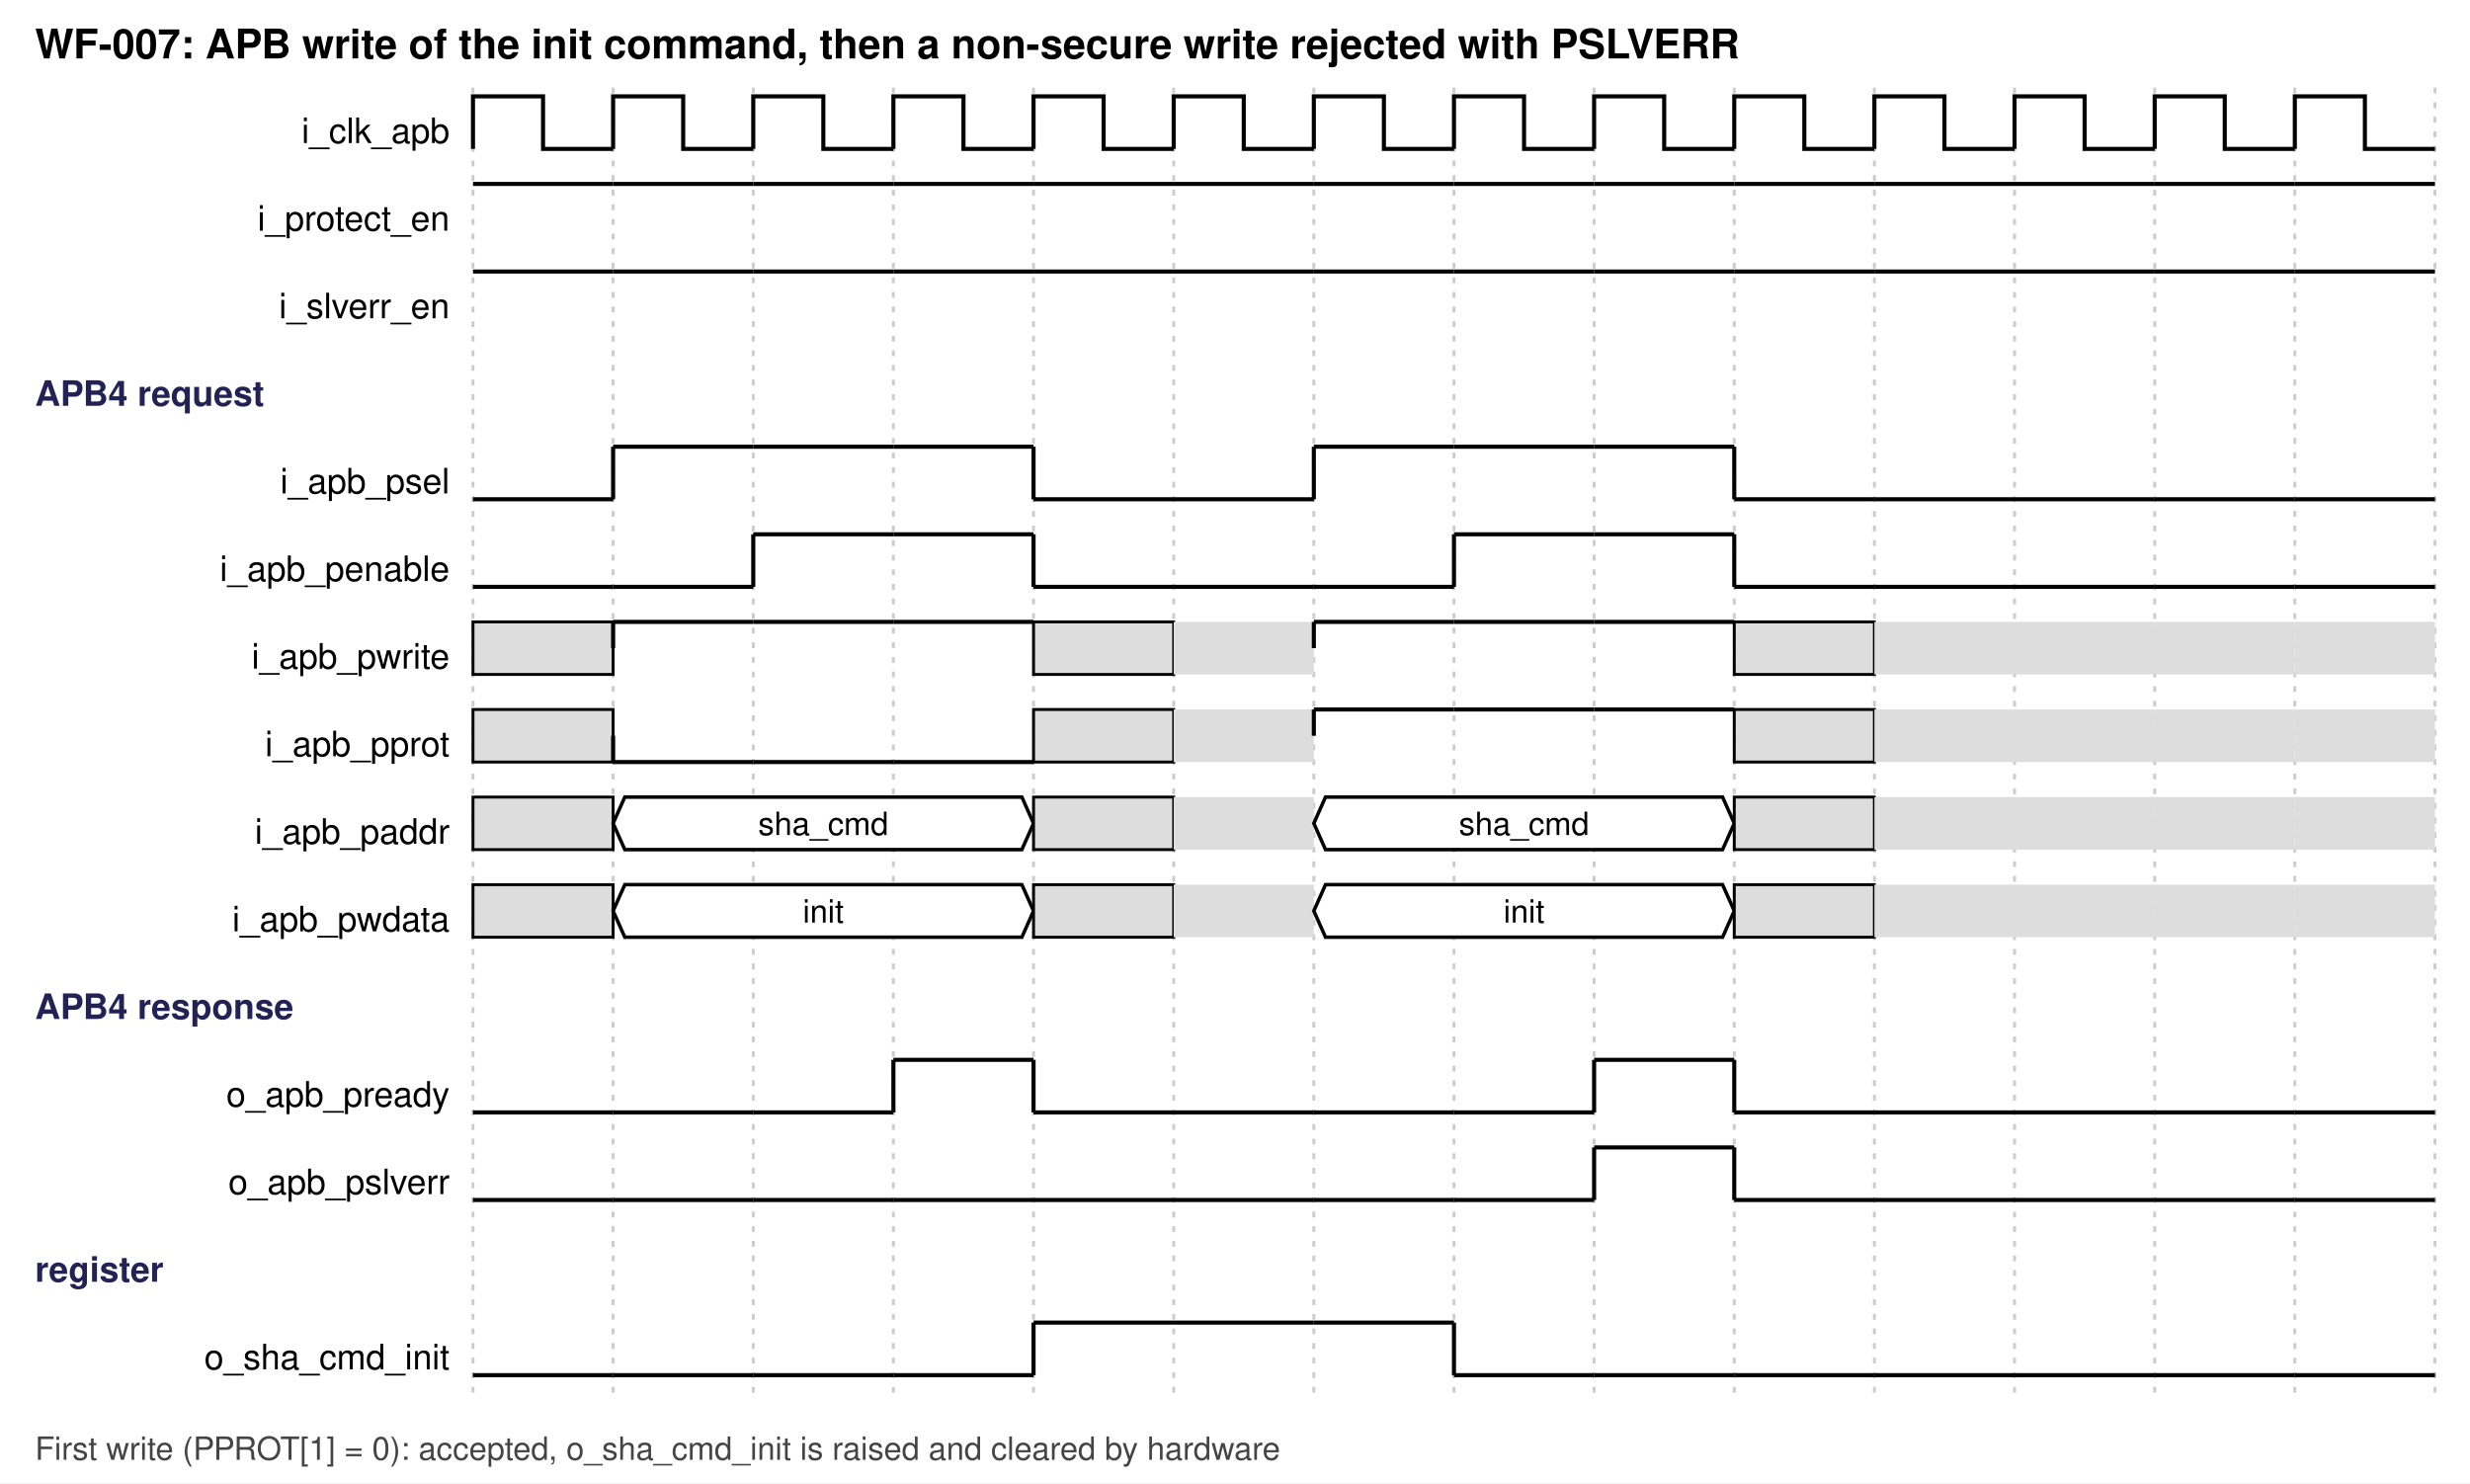
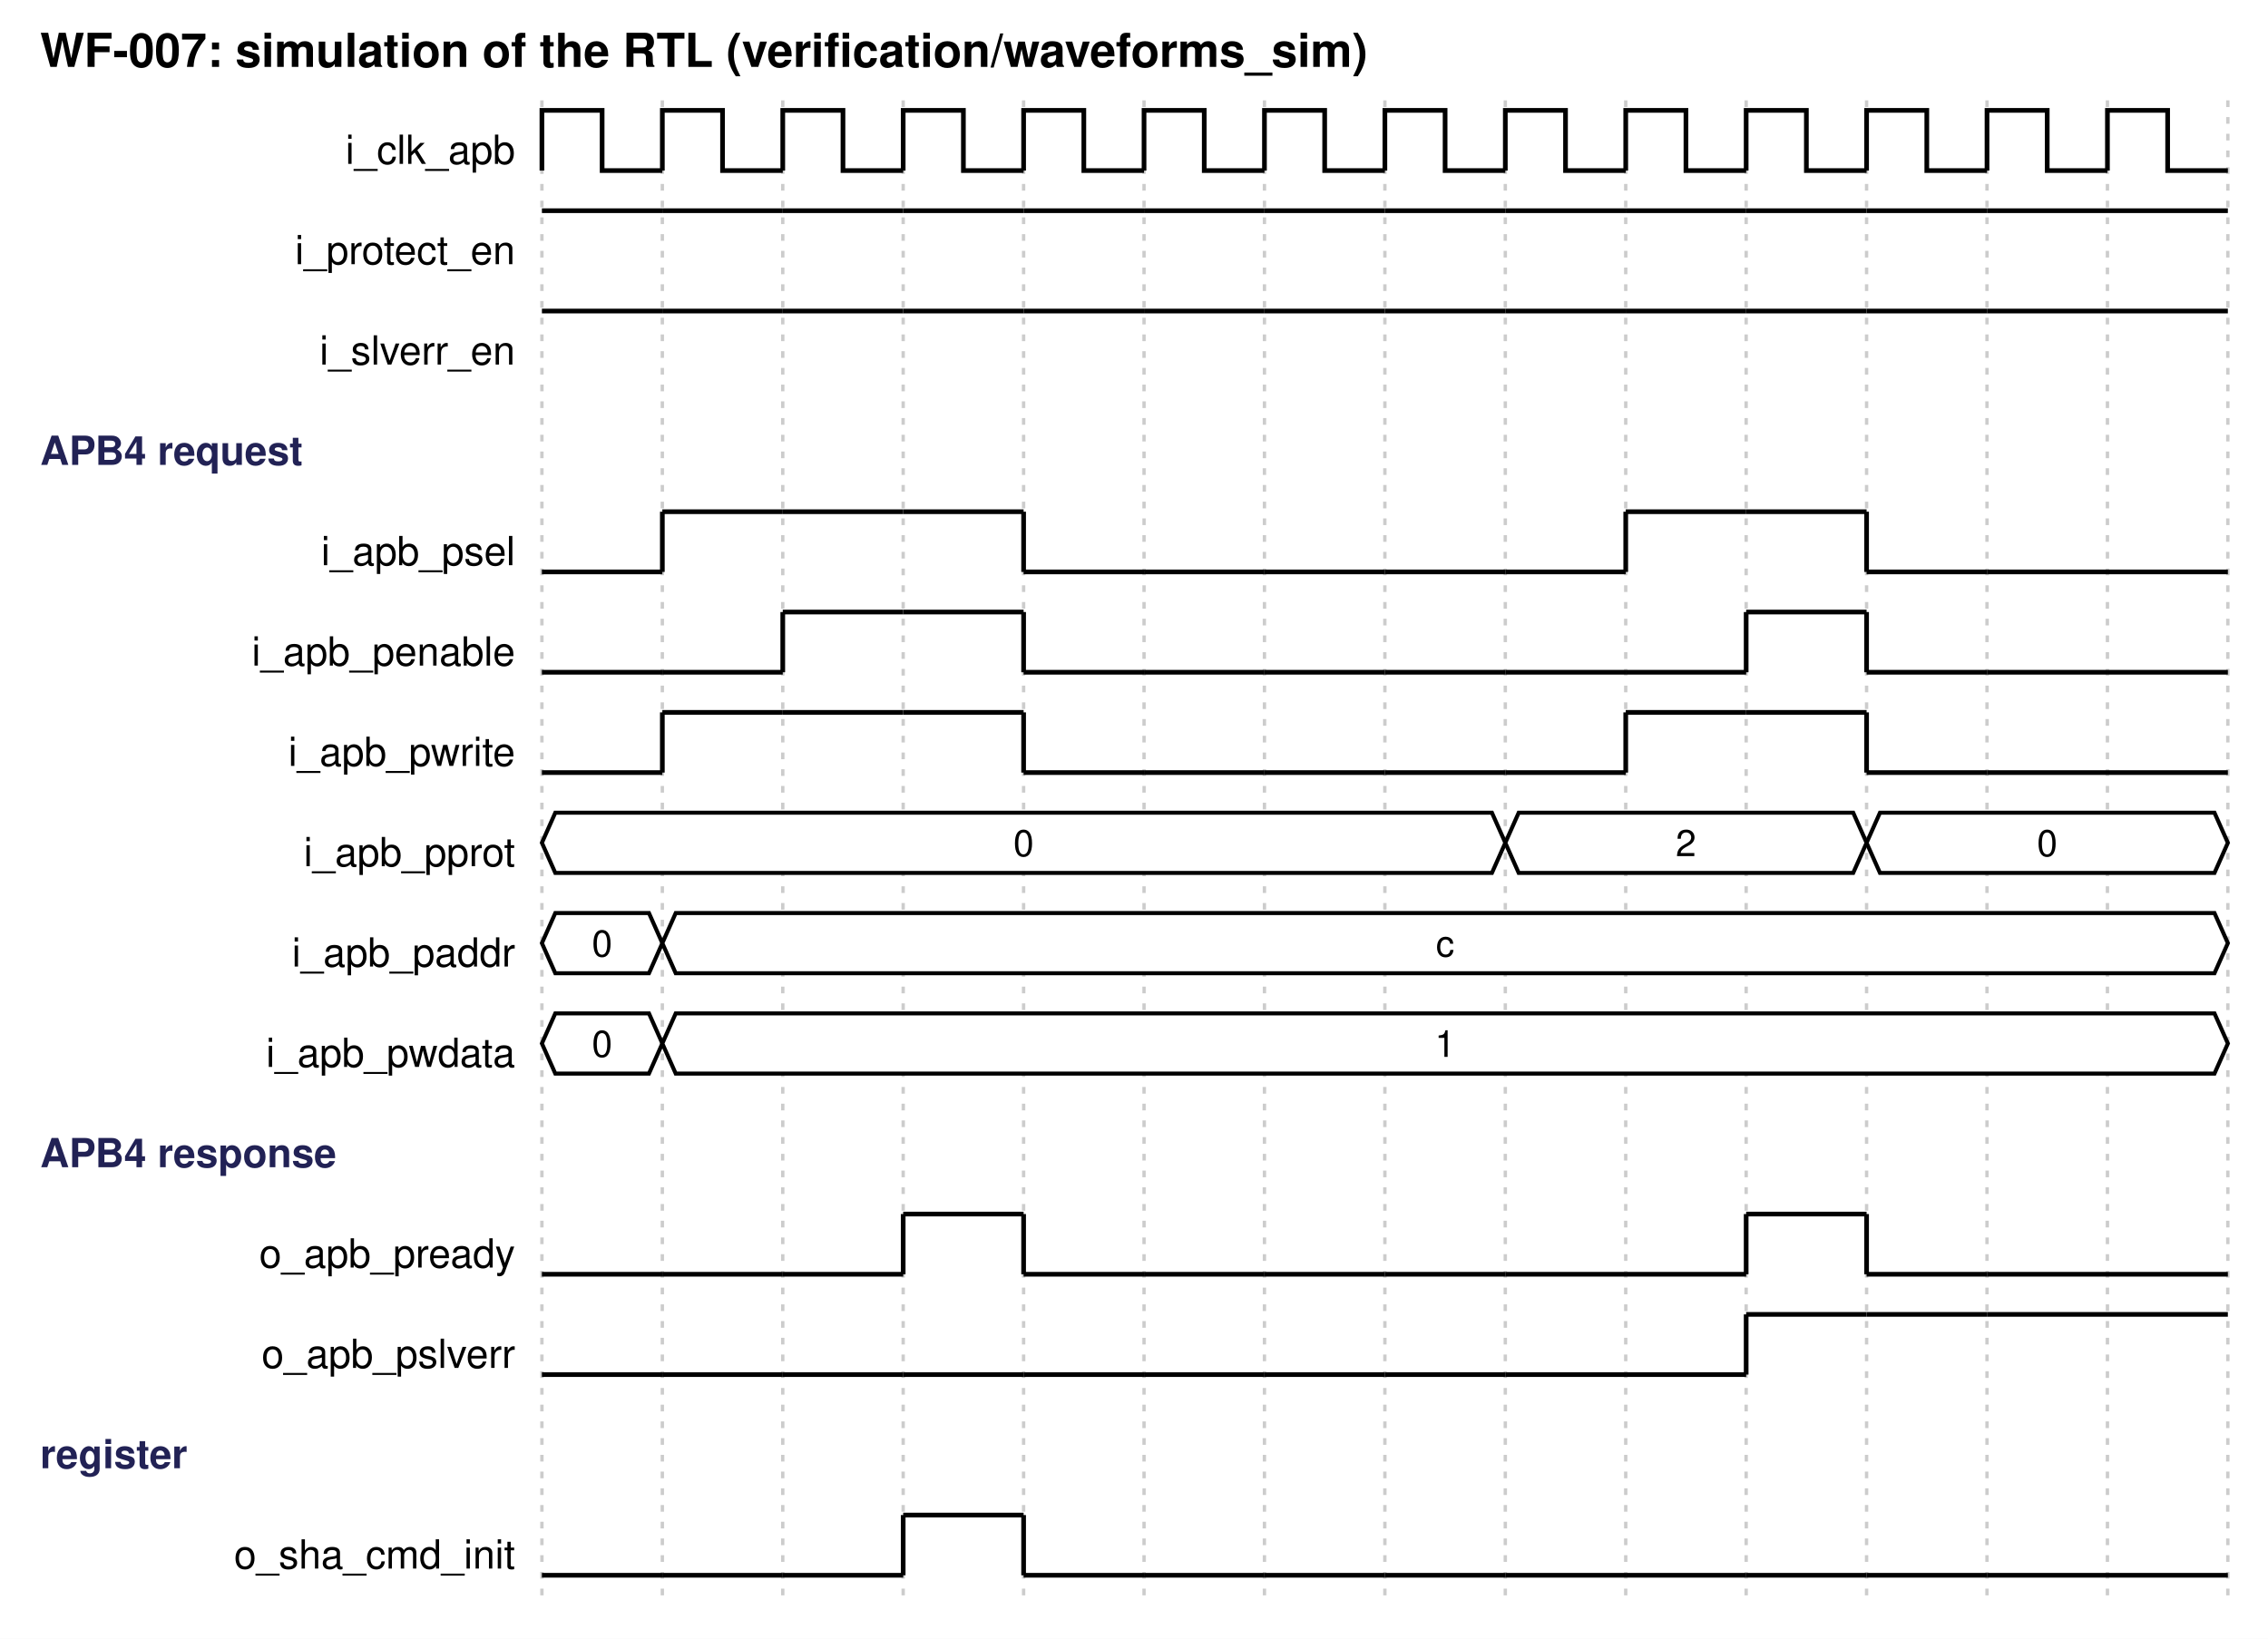
- <svg xmlns="http://www.w3.org/2000/svg" width="846" height="508" viewBox="0 0 846 508" font-family="Helvetica,Arial,sans-serif">
+ <svg xmlns="http://www.w3.org/2000/svg" width="678" height="490" viewBox="0 0 678 490" font-family="Helvetica,Arial,sans-serif">
  <rect width="100%" height="100%" fill="#fff" />
-   <text x="12" y="20" font-size="14" font-weight="bold">WF-007: APB write of the init command, then a non-secure write rejected with PSLVERR</text>
+   <text x="12" y="20" font-size="14" font-weight="bold">WF-007: simulation of the RTL (verification/waveforms_sim)</text>
  <line x1="162" y1="30" x2="162" y2="480" stroke="#ccc" stroke-dasharray="2,3" />
-   <line x1="210" y1="30" x2="210" y2="480" stroke="#ccc" stroke-dasharray="2,3" />
-   <line x1="258" y1="30" x2="258" y2="480" stroke="#ccc" stroke-dasharray="2,3" />
+   <line x1="198" y1="30" x2="198" y2="480" stroke="#ccc" stroke-dasharray="2,3" />
+   <line x1="234" y1="30" x2="234" y2="480" stroke="#ccc" stroke-dasharray="2,3" />
+   <line x1="270" y1="30" x2="270" y2="480" stroke="#ccc" stroke-dasharray="2,3" />
  <line x1="306" y1="30" x2="306" y2="480" stroke="#ccc" stroke-dasharray="2,3" />
-   <line x1="354" y1="30" x2="354" y2="480" stroke="#ccc" stroke-dasharray="2,3" />
-   <line x1="402" y1="30" x2="402" y2="480" stroke="#ccc" stroke-dasharray="2,3" />
+   <line x1="342" y1="30" x2="342" y2="480" stroke="#ccc" stroke-dasharray="2,3" />
+   <line x1="378" y1="30" x2="378" y2="480" stroke="#ccc" stroke-dasharray="2,3" />
+   <line x1="414" y1="30" x2="414" y2="480" stroke="#ccc" stroke-dasharray="2,3" />
  <line x1="450" y1="30" x2="450" y2="480" stroke="#ccc" stroke-dasharray="2,3" />
-   <line x1="498" y1="30" x2="498" y2="480" stroke="#ccc" stroke-dasharray="2,3" />
-   <line x1="546" y1="30" x2="546" y2="480" stroke="#ccc" stroke-dasharray="2,3" />
+   <line x1="486" y1="30" x2="486" y2="480" stroke="#ccc" stroke-dasharray="2,3" />
+   <line x1="522" y1="30" x2="522" y2="480" stroke="#ccc" stroke-dasharray="2,3" />
+   <line x1="558" y1="30" x2="558" y2="480" stroke="#ccc" stroke-dasharray="2,3" />
  <line x1="594" y1="30" x2="594" y2="480" stroke="#ccc" stroke-dasharray="2,3" />
-   <line x1="642" y1="30" x2="642" y2="480" stroke="#ccc" stroke-dasharray="2,3" />
-   <line x1="690" y1="30" x2="690" y2="480" stroke="#ccc" stroke-dasharray="2,3" />
-   <line x1="738" y1="30" x2="738" y2="480" stroke="#ccc" stroke-dasharray="2,3" />
-   <line x1="786" y1="30" x2="786" y2="480" stroke="#ccc" stroke-dasharray="2,3" />
-   <line x1="834" y1="30" x2="834" y2="480" stroke="#ccc" stroke-dasharray="2,3" />
+   <line x1="630" y1="30" x2="630" y2="480" stroke="#ccc" stroke-dasharray="2,3" />
+   <line x1="666" y1="30" x2="666" y2="480" stroke="#ccc" stroke-dasharray="2,3" />
  <text x="154" y="49" font-size="12" text-anchor="end">i_clk_apb</text>
-   <polyline points="162.0,51.0 162.0,33.0 186.0,33.0 186.0,51.0 210.0,51.0" stroke="#000" stroke-width="1.4" fill="none" />
-   <polyline points="210.0,51.0 210.0,33.0 234.0,33.0 234.0,51.0 258.0,51.0" stroke="#000" stroke-width="1.4" fill="none" />
-   <polyline points="258.0,51.0 258.0,33.0 282.0,33.0 282.0,51.0 306.0,51.0" stroke="#000" stroke-width="1.4" fill="none" />
-   <polyline points="306.0,51.0 306.0,33.0 330.0,33.0 330.0,51.0 354.0,51.0" stroke="#000" stroke-width="1.4" fill="none" />
-   <polyline points="354.0,51.0 354.0,33.0 378.0,33.0 378.0,51.0 402.0,51.0" stroke="#000" stroke-width="1.4" fill="none" />
-   <polyline points="402.0,51.0 402.0,33.0 426.0,33.0 426.0,51.0 450.0,51.0" stroke="#000" stroke-width="1.4" fill="none" />
-   <polyline points="450.0,51.0 450.0,33.0 474.0,33.0 474.0,51.0 498.0,51.0" stroke="#000" stroke-width="1.4" fill="none" />
-   <polyline points="498.0,51.0 498.0,33.0 522.0,33.0 522.0,51.0 546.0,51.0" stroke="#000" stroke-width="1.4" fill="none" />
-   <polyline points="546.0,51.0 546.0,33.0 570.0,33.0 570.0,51.0 594.0,51.0" stroke="#000" stroke-width="1.4" fill="none" />
-   <polyline points="594.0,51.0 594.0,33.0 618.0,33.0 618.0,51.0 642.0,51.0" stroke="#000" stroke-width="1.4" fill="none" />
-   <polyline points="642.0,51.0 642.0,33.0 666.0,33.0 666.0,51.0 690.0,51.0" stroke="#000" stroke-width="1.4" fill="none" />
-   <polyline points="690.0,51.0 690.0,33.0 714.0,33.0 714.0,51.0 738.0,51.0" stroke="#000" stroke-width="1.4" fill="none" />
-   <polyline points="738.0,51.0 738.0,33.0 762.0,33.0 762.0,51.0 786.0,51.0" stroke="#000" stroke-width="1.4" fill="none" />
-   <polyline points="786.0,51.0 786.0,33.0 810.0,33.0 810.0,51.0 834.0,51.0" stroke="#000" stroke-width="1.4" fill="none" />
+   <polyline points="162.0,51.0 162.0,33.0 180.0,33.0 180.0,51.0 198.0,51.0" stroke="#000" stroke-width="1.4" fill="none" />
+   <polyline points="198.0,51.0 198.0,33.0 216.0,33.0 216.0,51.0 234.0,51.0" stroke="#000" stroke-width="1.4" fill="none" />
+   <polyline points="234.0,51.0 234.0,33.0 252.0,33.0 252.0,51.0 270.0,51.0" stroke="#000" stroke-width="1.4" fill="none" />
+   <polyline points="270.0,51.0 270.0,33.0 288.0,33.0 288.0,51.0 306.0,51.0" stroke="#000" stroke-width="1.4" fill="none" />
+   <polyline points="306.0,51.0 306.0,33.0 324.0,33.0 324.0,51.0 342.0,51.0" stroke="#000" stroke-width="1.4" fill="none" />
+   <polyline points="342.0,51.0 342.0,33.0 360.0,33.0 360.0,51.0 378.0,51.0" stroke="#000" stroke-width="1.4" fill="none" />
+   <polyline points="378.0,51.0 378.0,33.0 396.0,33.0 396.0,51.0 414.0,51.0" stroke="#000" stroke-width="1.4" fill="none" />
+   <polyline points="414.0,51.0 414.0,33.0 432.0,33.0 432.0,51.0 450.0,51.0" stroke="#000" stroke-width="1.4" fill="none" />
+   <polyline points="450.0,51.0 450.0,33.0 468.0,33.0 468.0,51.0 486.0,51.0" stroke="#000" stroke-width="1.4" fill="none" />
+   <polyline points="486.0,51.0 486.0,33.0 504.0,33.0 504.0,51.0 522.0,51.0" stroke="#000" stroke-width="1.4" fill="none" />
+   <polyline points="522.0,51.0 522.0,33.0 540.0,33.0 540.0,51.0 558.0,51.0" stroke="#000" stroke-width="1.4" fill="none" />
+   <polyline points="558.0,51.0 558.0,33.0 576.0,33.0 576.0,51.0 594.0,51.0" stroke="#000" stroke-width="1.4" fill="none" />
+   <polyline points="594.0,51.0 594.0,33.0 612.0,33.0 612.0,51.0 630.0,51.0" stroke="#000" stroke-width="1.4" fill="none" />
+   <polyline points="630.0,51.0 630.0,33.0 648.0,33.0 648.0,51.0 666.0,51.0" stroke="#000" stroke-width="1.4" fill="none" />
  <text x="154" y="79" font-size="12" text-anchor="end">i_protect_en</text>
-   <polyline points="162.0,63.0 210.0,63.0" stroke="#000" stroke-width="1.4" fill="none" />
-   <polyline points="210.0,63.0 258.0,63.0" stroke="#000" stroke-width="1.4" fill="none" />
-   <polyline points="258.0,63.0 306.0,63.0" stroke="#000" stroke-width="1.4" fill="none" />
-   <polyline points="306.0,63.0 354.0,63.0" stroke="#000" stroke-width="1.4" fill="none" />
-   <polyline points="354.0,63.0 402.0,63.0" stroke="#000" stroke-width="1.4" fill="none" />
-   <polyline points="402.0,63.0 450.0,63.0" stroke="#000" stroke-width="1.4" fill="none" />
-   <polyline points="450.0,63.0 498.0,63.0" stroke="#000" stroke-width="1.4" fill="none" />
-   <polyline points="498.0,63.0 546.0,63.0" stroke="#000" stroke-width="1.4" fill="none" />
-   <polyline points="546.0,63.0 594.0,63.0" stroke="#000" stroke-width="1.4" fill="none" />
-   <polyline points="594.0,63.0 642.0,63.0" stroke="#000" stroke-width="1.4" fill="none" />
-   <polyline points="642.0,63.0 690.0,63.0" stroke="#000" stroke-width="1.4" fill="none" />
-   <polyline points="690.0,63.0 738.0,63.0" stroke="#000" stroke-width="1.4" fill="none" />
-   <polyline points="738.0,63.0 786.0,63.0" stroke="#000" stroke-width="1.4" fill="none" />
-   <polyline points="786.0,63.0 834.0,63.0" stroke="#000" stroke-width="1.4" fill="none" />
+   <polyline points="162.0,63.0 198.0,63.0" stroke="#000" stroke-width="1.4" fill="none" />
+   <polyline points="198.0,63.0 234.0,63.0" stroke="#000" stroke-width="1.4" fill="none" />
+   <polyline points="234.0,63.0 270.0,63.0" stroke="#000" stroke-width="1.4" fill="none" />
+   <polyline points="270.0,63.0 306.0,63.0" stroke="#000" stroke-width="1.4" fill="none" />
+   <polyline points="306.0,63.0 342.0,63.0" stroke="#000" stroke-width="1.4" fill="none" />
+   <polyline points="342.0,63.0 378.0,63.0" stroke="#000" stroke-width="1.4" fill="none" />
+   <polyline points="378.0,63.0 414.0,63.0" stroke="#000" stroke-width="1.4" fill="none" />
+   <polyline points="414.0,63.0 450.0,63.0" stroke="#000" stroke-width="1.4" fill="none" />
+   <polyline points="450.0,63.0 486.0,63.0" stroke="#000" stroke-width="1.4" fill="none" />
+   <polyline points="486.0,63.0 522.0,63.0" stroke="#000" stroke-width="1.4" fill="none" />
+   <polyline points="522.0,63.0 558.0,63.0" stroke="#000" stroke-width="1.4" fill="none" />
+   <polyline points="558.0,63.0 594.0,63.0" stroke="#000" stroke-width="1.4" fill="none" />
+   <polyline points="594.0,63.0 630.0,63.0" stroke="#000" stroke-width="1.4" fill="none" />
+   <polyline points="630.0,63.0 666.0,63.0" stroke="#000" stroke-width="1.4" fill="none" />
  <text x="154" y="109" font-size="12" text-anchor="end">i_slverr_en</text>
-   <polyline points="162.0,93.0 210.0,93.0" stroke="#000" stroke-width="1.4" fill="none" />
-   <polyline points="210.0,93.0 258.0,93.0" stroke="#000" stroke-width="1.4" fill="none" />
-   <polyline points="258.0,93.0 306.0,93.0" stroke="#000" stroke-width="1.4" fill="none" />
-   <polyline points="306.0,93.0 354.0,93.0" stroke="#000" stroke-width="1.4" fill="none" />
-   <polyline points="354.0,93.0 402.0,93.0" stroke="#000" stroke-width="1.4" fill="none" />
-   <polyline points="402.0,93.0 450.0,93.0" stroke="#000" stroke-width="1.4" fill="none" />
-   <polyline points="450.0,93.0 498.0,93.0" stroke="#000" stroke-width="1.4" fill="none" />
-   <polyline points="498.0,93.0 546.0,93.0" stroke="#000" stroke-width="1.4" fill="none" />
-   <polyline points="546.0,93.0 594.0,93.0" stroke="#000" stroke-width="1.4" fill="none" />
-   <polyline points="594.0,93.0 642.0,93.0" stroke="#000" stroke-width="1.4" fill="none" />
-   <polyline points="642.0,93.0 690.0,93.0" stroke="#000" stroke-width="1.4" fill="none" />
-   <polyline points="690.0,93.0 738.0,93.0" stroke="#000" stroke-width="1.4" fill="none" />
-   <polyline points="738.0,93.0 786.0,93.0" stroke="#000" stroke-width="1.4" fill="none" />
-   <polyline points="786.0,93.0 834.0,93.0" stroke="#000" stroke-width="1.4" fill="none" />
+   <polyline points="162.0,93.0 198.0,93.0" stroke="#000" stroke-width="1.4" fill="none" />
+   <polyline points="198.0,93.0 234.0,93.0" stroke="#000" stroke-width="1.4" fill="none" />
+   <polyline points="234.0,93.0 270.0,93.0" stroke="#000" stroke-width="1.4" fill="none" />
+   <polyline points="270.0,93.0 306.0,93.0" stroke="#000" stroke-width="1.4" fill="none" />
+   <polyline points="306.0,93.0 342.0,93.0" stroke="#000" stroke-width="1.4" fill="none" />
+   <polyline points="342.0,93.0 378.0,93.0" stroke="#000" stroke-width="1.4" fill="none" />
+   <polyline points="378.0,93.0 414.0,93.0" stroke="#000" stroke-width="1.4" fill="none" />
+   <polyline points="414.0,93.0 450.0,93.0" stroke="#000" stroke-width="1.4" fill="none" />
+   <polyline points="450.0,93.0 486.0,93.0" stroke="#000" stroke-width="1.4" fill="none" />
+   <polyline points="486.0,93.0 522.0,93.0" stroke="#000" stroke-width="1.4" fill="none" />
+   <polyline points="522.0,93.0 558.0,93.0" stroke="#000" stroke-width="1.4" fill="none" />
+   <polyline points="558.0,93.0 594.0,93.0" stroke="#000" stroke-width="1.4" fill="none" />
+   <polyline points="594.0,93.0 630.0,93.0" stroke="#000" stroke-width="1.4" fill="none" />
+   <polyline points="630.0,93.0 666.0,93.0" stroke="#000" stroke-width="1.4" fill="none" />
  <text x="12" y="139" font-size="12" font-weight="bold" fill="#225">APB4 request</text>
  <text x="154" y="169" font-size="12" text-anchor="end">i_apb_psel</text>
-   <polyline points="162.0,171.0 210.0,171.0" stroke="#000" stroke-width="1.4" fill="none" />
-   <polyline points="210.0,171.0 210.0,153.0" stroke="#000" stroke-width="1.4" fill="none" />
-   <polyline points="210.0,153.0 258.0,153.0" stroke="#000" stroke-width="1.4" fill="none" />
-   <polyline points="258.0,153.0 306.0,153.0" stroke="#000" stroke-width="1.4" fill="none" />
-   <polyline points="306.0,153.0 354.0,153.0" stroke="#000" stroke-width="1.4" fill="none" />
-   <polyline points="354.0,153.0 354.0,171.0" stroke="#000" stroke-width="1.4" fill="none" />
-   <polyline points="354.0,171.0 402.0,171.0" stroke="#000" stroke-width="1.4" fill="none" />
-   <polyline points="402.0,171.0 450.0,171.0" stroke="#000" stroke-width="1.4" fill="none" />
-   <polyline points="450.0,171.0 450.0,153.0" stroke="#000" stroke-width="1.4" fill="none" />
-   <polyline points="450.0,153.0 498.0,153.0" stroke="#000" stroke-width="1.4" fill="none" />
-   <polyline points="498.0,153.0 546.0,153.0" stroke="#000" stroke-width="1.4" fill="none" />
-   <polyline points="546.0,153.0 594.0,153.0" stroke="#000" stroke-width="1.4" fill="none" />
-   <polyline points="594.0,153.0 594.0,171.0" stroke="#000" stroke-width="1.4" fill="none" />
-   <polyline points="594.0,171.0 642.0,171.0" stroke="#000" stroke-width="1.4" fill="none" />
-   <polyline points="642.0,171.0 690.0,171.0" stroke="#000" stroke-width="1.4" fill="none" />
-   <polyline points="690.0,171.0 738.0,171.0" stroke="#000" stroke-width="1.4" fill="none" />
-   <polyline points="738.0,171.0 786.0,171.0" stroke="#000" stroke-width="1.4" fill="none" />
-   <polyline points="786.0,171.0 834.0,171.0" stroke="#000" stroke-width="1.4" fill="none" />
+   <polyline points="162.0,171.0 198.0,171.0" stroke="#000" stroke-width="1.4" fill="none" />
+   <polyline points="198.0,171.0 198.0,153.0" stroke="#000" stroke-width="1.4" fill="none" />
+   <polyline points="198.0,153.0 234.0,153.0" stroke="#000" stroke-width="1.4" fill="none" />
+   <polyline points="234.0,153.0 270.0,153.0" stroke="#000" stroke-width="1.4" fill="none" />
+   <polyline points="270.0,153.0 306.0,153.0" stroke="#000" stroke-width="1.4" fill="none" />
+   <polyline points="306.0,153.0 306.0,171.0" stroke="#000" stroke-width="1.4" fill="none" />
+   <polyline points="306.0,171.0 342.0,171.0" stroke="#000" stroke-width="1.4" fill="none" />
+   <polyline points="342.0,171.0 378.0,171.0" stroke="#000" stroke-width="1.4" fill="none" />
+   <polyline points="378.0,171.0 414.0,171.0" stroke="#000" stroke-width="1.4" fill="none" />
+   <polyline points="414.0,171.0 450.0,171.0" stroke="#000" stroke-width="1.4" fill="none" />
+   <polyline points="450.0,171.0 486.0,171.0" stroke="#000" stroke-width="1.4" fill="none" />
+   <polyline points="486.0,171.0 486.0,153.0" stroke="#000" stroke-width="1.4" fill="none" />
+   <polyline points="486.0,153.0 522.0,153.0" stroke="#000" stroke-width="1.4" fill="none" />
+   <polyline points="522.0,153.0 558.0,153.0" stroke="#000" stroke-width="1.4" fill="none" />
+   <polyline points="558.0,153.0 558.0,171.0" stroke="#000" stroke-width="1.4" fill="none" />
+   <polyline points="558.0,171.0 594.0,171.0" stroke="#000" stroke-width="1.4" fill="none" />
+   <polyline points="594.0,171.0 630.0,171.0" stroke="#000" stroke-width="1.4" fill="none" />
+   <polyline points="630.0,171.0 666.0,171.0" stroke="#000" stroke-width="1.4" fill="none" />
  <text x="154" y="199" font-size="12" text-anchor="end">i_apb_penable</text>
-   <polyline points="162.0,201.0 210.0,201.0" stroke="#000" stroke-width="1.4" fill="none" />
-   <polyline points="210.0,201.0 258.0,201.0" stroke="#000" stroke-width="1.4" fill="none" />
-   <polyline points="258.0,201.0 258.0,183.0" stroke="#000" stroke-width="1.4" fill="none" />
-   <polyline points="258.0,183.0 306.0,183.0" stroke="#000" stroke-width="1.4" fill="none" />
-   <polyline points="306.0,183.0 354.0,183.0" stroke="#000" stroke-width="1.4" fill="none" />
-   <polyline points="354.0,183.0 354.0,201.0" stroke="#000" stroke-width="1.4" fill="none" />
-   <polyline points="354.0,201.0 402.0,201.0" stroke="#000" stroke-width="1.4" fill="none" />
-   <polyline points="402.0,201.0 450.0,201.0" stroke="#000" stroke-width="1.4" fill="none" />
-   <polyline points="450.0,201.0 498.0,201.0" stroke="#000" stroke-width="1.4" fill="none" />
-   <polyline points="498.0,201.0 498.0,183.0" stroke="#000" stroke-width="1.4" fill="none" />
-   <polyline points="498.0,183.0 546.0,183.0" stroke="#000" stroke-width="1.4" fill="none" />
-   <polyline points="546.0,183.0 594.0,183.0" stroke="#000" stroke-width="1.4" fill="none" />
-   <polyline points="594.0,183.0 594.0,201.0" stroke="#000" stroke-width="1.4" fill="none" />
-   <polyline points="594.0,201.0 642.0,201.0" stroke="#000" stroke-width="1.4" fill="none" />
-   <polyline points="642.0,201.0 690.0,201.0" stroke="#000" stroke-width="1.4" fill="none" />
-   <polyline points="690.0,201.0 738.0,201.0" stroke="#000" stroke-width="1.4" fill="none" />
-   <polyline points="738.0,201.0 786.0,201.0" stroke="#000" stroke-width="1.4" fill="none" />
-   <polyline points="786.0,201.0 834.0,201.0" stroke="#000" stroke-width="1.4" fill="none" />
+   <polyline points="162.0,201.0 198.0,201.0" stroke="#000" stroke-width="1.4" fill="none" />
+   <polyline points="198.0,201.0 234.0,201.0" stroke="#000" stroke-width="1.4" fill="none" />
+   <polyline points="234.0,201.0 234.0,183.0" stroke="#000" stroke-width="1.4" fill="none" />
+   <polyline points="234.0,183.0 270.0,183.0" stroke="#000" stroke-width="1.4" fill="none" />
+   <polyline points="270.0,183.0 306.0,183.0" stroke="#000" stroke-width="1.4" fill="none" />
+   <polyline points="306.0,183.0 306.0,201.0" stroke="#000" stroke-width="1.4" fill="none" />
+   <polyline points="306.0,201.0 342.0,201.0" stroke="#000" stroke-width="1.4" fill="none" />
+   <polyline points="342.0,201.0 378.0,201.0" stroke="#000" stroke-width="1.4" fill="none" />
+   <polyline points="378.0,201.0 414.0,201.0" stroke="#000" stroke-width="1.4" fill="none" />
+   <polyline points="414.0,201.0 450.0,201.0" stroke="#000" stroke-width="1.4" fill="none" />
+   <polyline points="450.0,201.0 486.0,201.0" stroke="#000" stroke-width="1.4" fill="none" />
+   <polyline points="486.0,201.0 522.0,201.0" stroke="#000" stroke-width="1.4" fill="none" />
+   <polyline points="522.0,201.0 522.0,183.0" stroke="#000" stroke-width="1.4" fill="none" />
+   <polyline points="522.0,183.0 558.0,183.0" stroke="#000" stroke-width="1.4" fill="none" />
+   <polyline points="558.0,183.0 558.0,201.0" stroke="#000" stroke-width="1.4" fill="none" />
+   <polyline points="558.0,201.0 594.0,201.0" stroke="#000" stroke-width="1.4" fill="none" />
+   <polyline points="594.0,201.0 630.0,201.0" stroke="#000" stroke-width="1.4" fill="none" />
+   <polyline points="630.0,201.0 666.0,201.0" stroke="#000" stroke-width="1.4" fill="none" />
  <text x="154" y="229" font-size="12" text-anchor="end">i_apb_pwrite</text>
-   <rect x="162.0" y="213.0" width="48.0" height="18.0" fill="#ddd" stroke="#000" />
-   <polyline points="210.0,222.0 210.0,213.0" stroke="#000" stroke-width="1.4" fill="none" />
-   <polyline points="210.0,213.0 258.0,213.0" stroke="#000" stroke-width="1.4" fill="none" />
-   <polyline points="258.0,213.0 306.0,213.0" stroke="#000" stroke-width="1.4" fill="none" />
-   <polyline points="306.0,213.0 354.0,213.0" stroke="#000" stroke-width="1.4" fill="none" />
-   <rect x="354.0" y="213.0" width="48.0" height="18.0" fill="#ddd" stroke="#000" />
-   <rect x="402.0" y="213.0" width="48.0" height="18.0" fill="#ddd" stroke="none" />
-   <polyline points="450.0,222.0 450.0,213.0" stroke="#000" stroke-width="1.4" fill="none" />
-   <polyline points="450.0,213.0 498.0,213.0" stroke="#000" stroke-width="1.4" fill="none" />
-   <polyline points="498.0,213.0 546.0,213.0" stroke="#000" stroke-width="1.4" fill="none" />
-   <polyline points="546.0,213.0 594.0,213.0" stroke="#000" stroke-width="1.4" fill="none" />
-   <rect x="594.0" y="213.0" width="48.0" height="18.0" fill="#ddd" stroke="#000" />
-   <rect x="642.0" y="213.0" width="48.0" height="18.0" fill="#ddd" stroke="none" />
-   <rect x="690.0" y="213.0" width="48.0" height="18.0" fill="#ddd" stroke="none" />
-   <rect x="738.0" y="213.0" width="48.0" height="18.0" fill="#ddd" stroke="none" />
-   <rect x="786.0" y="213.0" width="48.0" height="18.0" fill="#ddd" stroke="none" />
+   <polyline points="162.0,231.0 198.0,231.0" stroke="#000" stroke-width="1.4" fill="none" />
+   <polyline points="198.0,231.0 198.0,213.0" stroke="#000" stroke-width="1.4" fill="none" />
+   <polyline points="198.0,213.0 234.0,213.0" stroke="#000" stroke-width="1.4" fill="none" />
+   <polyline points="234.0,213.0 270.0,213.0" stroke="#000" stroke-width="1.4" fill="none" />
+   <polyline points="270.0,213.0 306.0,213.0" stroke="#000" stroke-width="1.4" fill="none" />
+   <polyline points="306.0,213.0 306.0,231.0" stroke="#000" stroke-width="1.4" fill="none" />
+   <polyline points="306.0,231.0 342.0,231.0" stroke="#000" stroke-width="1.4" fill="none" />
+   <polyline points="342.0,231.0 378.0,231.0" stroke="#000" stroke-width="1.4" fill="none" />
+   <polyline points="378.0,231.0 414.0,231.0" stroke="#000" stroke-width="1.4" fill="none" />
+   <polyline points="414.0,231.0 450.0,231.0" stroke="#000" stroke-width="1.4" fill="none" />
+   <polyline points="450.0,231.0 486.0,231.0" stroke="#000" stroke-width="1.4" fill="none" />
+   <polyline points="486.0,231.0 486.0,213.0" stroke="#000" stroke-width="1.4" fill="none" />
+   <polyline points="486.0,213.0 522.0,213.0" stroke="#000" stroke-width="1.4" fill="none" />
+   <polyline points="522.0,213.0 558.0,213.0" stroke="#000" stroke-width="1.4" fill="none" />
+   <polyline points="558.0,213.0 558.0,231.0" stroke="#000" stroke-width="1.4" fill="none" />
+   <polyline points="558.0,231.0 594.0,231.0" stroke="#000" stroke-width="1.4" fill="none" />
+   <polyline points="594.0,231.0 630.0,231.0" stroke="#000" stroke-width="1.4" fill="none" />
+   <polyline points="630.0,231.0 666.0,231.0" stroke="#000" stroke-width="1.4" fill="none" />
  <text x="154" y="259" font-size="12" text-anchor="end">i_apb_pprot</text>
-   <rect x="162.0" y="243.0" width="48.0" height="18.0" fill="#ddd" stroke="#000" />
-   <polyline points="210.0,252.0 210.0,261.0" stroke="#000" stroke-width="1.4" fill="none" />
-   <polyline points="210.0,261.0 258.0,261.0" stroke="#000" stroke-width="1.4" fill="none" />
-   <polyline points="258.0,261.0 306.0,261.0" stroke="#000" stroke-width="1.4" fill="none" />
-   <polyline points="306.0,261.0 354.0,261.0" stroke="#000" stroke-width="1.4" fill="none" />
-   <rect x="354.0" y="243.0" width="48.0" height="18.0" fill="#ddd" stroke="#000" />
-   <rect x="402.0" y="243.0" width="48.0" height="18.0" fill="#ddd" stroke="none" />
-   <polyline points="450.0,252.0 450.0,243.0" stroke="#000" stroke-width="1.4" fill="none" />
-   <polyline points="450.0,243.0 498.0,243.0" stroke="#000" stroke-width="1.4" fill="none" />
-   <polyline points="498.0,243.0 546.0,243.0" stroke="#000" stroke-width="1.4" fill="none" />
-   <polyline points="546.0,243.0 594.0,243.0" stroke="#000" stroke-width="1.4" fill="none" />
-   <rect x="594.0" y="243.0" width="48.0" height="18.0" fill="#ddd" stroke="#000" />
-   <rect x="642.0" y="243.0" width="48.0" height="18.0" fill="#ddd" stroke="none" />
-   <rect x="690.0" y="243.0" width="48.0" height="18.0" fill="#ddd" stroke="none" />
-   <rect x="738.0" y="243.0" width="48.0" height="18.0" fill="#ddd" stroke="none" />
-   <rect x="786.0" y="243.0" width="48.0" height="18.0" fill="#ddd" stroke="none" />
+   <polygon points="166.0,243.0 446.0,243.0 450.0,252.0 446.0,261.0 166.0,261.0 162.0,252.0" fill="#ffffff" stroke="#000" stroke-width="1.2" />
+   <text x="306.0" y="256.0" text-anchor="middle" font-size="11">0</text>
+   <polygon points="454.0,243.0 554.0,243.0 558.0,252.0 554.0,261.0 454.0,261.0 450.0,252.0" fill="#ffffff" stroke="#000" stroke-width="1.2" />
+   <text x="504.0" y="256.0" text-anchor="middle" font-size="11">2</text>
+   <polygon points="562.0,243.0 662.0,243.0 666.0,252.0 662.0,261.0 562.0,261.0 558.0,252.0" fill="#ffffff" stroke="#000" stroke-width="1.2" />
+   <text x="612.0" y="256.0" text-anchor="middle" font-size="11">0</text>
  <text x="154" y="289" font-size="12" text-anchor="end">i_apb_paddr</text>
-   <rect x="162.0" y="273.0" width="48.0" height="18.0" fill="#ddd" stroke="#000" />
-   <polygon points="214.0,273.0 350.0,273.0 354.0,282.0 350.0,291.0 214.0,291.0 210.0,282.0" fill="#ffffff" stroke="#000" stroke-width="1.2" />
-   <text x="282.0" y="286.0" text-anchor="middle" font-size="11">sha_cmd</text>
-   <rect x="354.0" y="273.0" width="48.0" height="18.0" fill="#ddd" stroke="#000" />
-   <rect x="402.0" y="273.0" width="48.0" height="18.0" fill="#ddd" stroke="none" />
-   <polygon points="454.0,273.0 590.0,273.0 594.0,282.0 590.0,291.0 454.0,291.0 450.0,282.0" fill="#ffffff" stroke="#000" stroke-width="1.2" />
-   <text x="522.0" y="286.0" text-anchor="middle" font-size="11">sha_cmd</text>
-   <rect x="594.0" y="273.0" width="48.0" height="18.0" fill="#ddd" stroke="#000" />
-   <rect x="642.0" y="273.0" width="48.0" height="18.0" fill="#ddd" stroke="none" />
-   <rect x="690.0" y="273.0" width="48.0" height="18.0" fill="#ddd" stroke="none" />
-   <rect x="738.0" y="273.0" width="48.0" height="18.0" fill="#ddd" stroke="none" />
-   <rect x="786.0" y="273.0" width="48.0" height="18.0" fill="#ddd" stroke="none" />
+   <polygon points="166.0,273.0 194.0,273.0 198.0,282.0 194.0,291.0 166.0,291.0 162.0,282.0" fill="#ffffff" stroke="#000" stroke-width="1.2" />
+   <text x="180.0" y="286.0" text-anchor="middle" font-size="11">0</text>
+   <polygon points="202.0,273.0 662.0,273.0 666.0,282.0 662.0,291.0 202.0,291.0 198.0,282.0" fill="#ffffff" stroke="#000" stroke-width="1.2" />
+   <text x="432.0" y="286.0" text-anchor="middle" font-size="11">c</text>
  <text x="154" y="319" font-size="12" text-anchor="end">i_apb_pwdata</text>
-   <rect x="162.0" y="303.0" width="48.0" height="18.0" fill="#ddd" stroke="#000" />
-   <polygon points="214.0,303.0 350.0,303.0 354.0,312.0 350.0,321.0 214.0,321.0 210.0,312.0" fill="#ffffff" stroke="#000" stroke-width="1.2" />
-   <text x="282.0" y="316.0" text-anchor="middle" font-size="11">init</text>
-   <rect x="354.0" y="303.0" width="48.0" height="18.0" fill="#ddd" stroke="#000" />
-   <rect x="402.0" y="303.0" width="48.0" height="18.0" fill="#ddd" stroke="none" />
-   <polygon points="454.0,303.0 590.0,303.0 594.0,312.0 590.0,321.0 454.0,321.0 450.0,312.0" fill="#ffffff" stroke="#000" stroke-width="1.2" />
-   <text x="522.0" y="316.0" text-anchor="middle" font-size="11">init</text>
-   <rect x="594.0" y="303.0" width="48.0" height="18.0" fill="#ddd" stroke="#000" />
-   <rect x="642.0" y="303.0" width="48.0" height="18.0" fill="#ddd" stroke="none" />
-   <rect x="690.0" y="303.0" width="48.0" height="18.0" fill="#ddd" stroke="none" />
-   <rect x="738.0" y="303.0" width="48.0" height="18.0" fill="#ddd" stroke="none" />
-   <rect x="786.0" y="303.0" width="48.0" height="18.0" fill="#ddd" stroke="none" />
+   <polygon points="166.0,303.0 194.0,303.0 198.0,312.0 194.0,321.0 166.0,321.0 162.0,312.0" fill="#ffffff" stroke="#000" stroke-width="1.2" />
+   <text x="180.0" y="316.0" text-anchor="middle" font-size="11">0</text>
+   <polygon points="202.0,303.0 662.0,303.0 666.0,312.0 662.0,321.0 202.0,321.0 198.0,312.0" fill="#ffffff" stroke="#000" stroke-width="1.2" />
+   <text x="432.0" y="316.0" text-anchor="middle" font-size="11">1</text>
  <text x="12" y="349" font-size="12" font-weight="bold" fill="#225">APB4 response</text>
  <text x="154" y="379" font-size="12" text-anchor="end">o_apb_pready</text>
-   <polyline points="162.0,381.0 210.0,381.0" stroke="#000" stroke-width="1.4" fill="none" />
-   <polyline points="210.0,381.0 258.0,381.0" stroke="#000" stroke-width="1.4" fill="none" />
-   <polyline points="258.0,381.0 306.0,381.0" stroke="#000" stroke-width="1.4" fill="none" />
-   <polyline points="306.0,381.0 306.0,363.0" stroke="#000" stroke-width="1.4" fill="none" />
-   <polyline points="306.0,363.0 354.0,363.0" stroke="#000" stroke-width="1.4" fill="none" />
-   <polyline points="354.0,363.0 354.0,381.0" stroke="#000" stroke-width="1.4" fill="none" />
-   <polyline points="354.0,381.0 402.0,381.0" stroke="#000" stroke-width="1.4" fill="none" />
-   <polyline points="402.0,381.0 450.0,381.0" stroke="#000" stroke-width="1.4" fill="none" />
-   <polyline points="450.0,381.0 498.0,381.0" stroke="#000" stroke-width="1.4" fill="none" />
-   <polyline points="498.0,381.0 546.0,381.0" stroke="#000" stroke-width="1.4" fill="none" />
-   <polyline points="546.0,381.0 546.0,363.0" stroke="#000" stroke-width="1.4" fill="none" />
-   <polyline points="546.0,363.0 594.0,363.0" stroke="#000" stroke-width="1.4" fill="none" />
-   <polyline points="594.0,363.0 594.0,381.0" stroke="#000" stroke-width="1.4" fill="none" />
-   <polyline points="594.0,381.0 642.0,381.0" stroke="#000" stroke-width="1.4" fill="none" />
-   <polyline points="642.0,381.0 690.0,381.0" stroke="#000" stroke-width="1.4" fill="none" />
-   <polyline points="690.0,381.0 738.0,381.0" stroke="#000" stroke-width="1.4" fill="none" />
-   <polyline points="738.0,381.0 786.0,381.0" stroke="#000" stroke-width="1.4" fill="none" />
-   <polyline points="786.0,381.0 834.0,381.0" stroke="#000" stroke-width="1.4" fill="none" />
+   <polyline points="162.0,381.0 198.0,381.0" stroke="#000" stroke-width="1.4" fill="none" />
+   <polyline points="198.0,381.0 234.0,381.0" stroke="#000" stroke-width="1.4" fill="none" />
+   <polyline points="234.0,381.0 270.0,381.0" stroke="#000" stroke-width="1.4" fill="none" />
+   <polyline points="270.0,381.0 270.0,363.0" stroke="#000" stroke-width="1.4" fill="none" />
+   <polyline points="270.0,363.0 306.0,363.0" stroke="#000" stroke-width="1.4" fill="none" />
+   <polyline points="306.0,363.0 306.0,381.0" stroke="#000" stroke-width="1.4" fill="none" />
+   <polyline points="306.0,381.0 342.0,381.0" stroke="#000" stroke-width="1.4" fill="none" />
+   <polyline points="342.0,381.0 378.0,381.0" stroke="#000" stroke-width="1.4" fill="none" />
+   <polyline points="378.0,381.0 414.0,381.0" stroke="#000" stroke-width="1.4" fill="none" />
+   <polyline points="414.0,381.0 450.0,381.0" stroke="#000" stroke-width="1.4" fill="none" />
+   <polyline points="450.0,381.0 486.0,381.0" stroke="#000" stroke-width="1.4" fill="none" />
+   <polyline points="486.0,381.0 522.0,381.0" stroke="#000" stroke-width="1.4" fill="none" />
+   <polyline points="522.0,381.0 522.0,363.0" stroke="#000" stroke-width="1.4" fill="none" />
+   <polyline points="522.0,363.0 558.0,363.0" stroke="#000" stroke-width="1.4" fill="none" />
+   <polyline points="558.0,363.0 558.0,381.0" stroke="#000" stroke-width="1.4" fill="none" />
+   <polyline points="558.0,381.0 594.0,381.0" stroke="#000" stroke-width="1.4" fill="none" />
+   <polyline points="594.0,381.0 630.0,381.0" stroke="#000" stroke-width="1.4" fill="none" />
+   <polyline points="630.0,381.0 666.0,381.0" stroke="#000" stroke-width="1.4" fill="none" />
  <text x="154" y="409" font-size="12" text-anchor="end">o_apb_pslverr</text>
-   <polyline points="162.0,411.0 210.0,411.0" stroke="#000" stroke-width="1.4" fill="none" />
-   <polyline points="210.0,411.0 258.0,411.0" stroke="#000" stroke-width="1.4" fill="none" />
-   <polyline points="258.0,411.0 306.0,411.0" stroke="#000" stroke-width="1.4" fill="none" />
-   <polyline points="306.0,411.0 354.0,411.0" stroke="#000" stroke-width="1.4" fill="none" />
-   <polyline points="354.0,411.0 402.0,411.0" stroke="#000" stroke-width="1.4" fill="none" />
-   <polyline points="402.0,411.0 450.0,411.0" stroke="#000" stroke-width="1.4" fill="none" />
-   <polyline points="450.0,411.0 498.0,411.0" stroke="#000" stroke-width="1.4" fill="none" />
-   <polyline points="498.0,411.0 546.0,411.0" stroke="#000" stroke-width="1.4" fill="none" />
-   <polyline points="546.0,411.0 546.0,393.0" stroke="#000" stroke-width="1.4" fill="none" />
-   <polyline points="546.0,393.0 594.0,393.0" stroke="#000" stroke-width="1.4" fill="none" />
-   <polyline points="594.0,393.0 594.0,411.0" stroke="#000" stroke-width="1.4" fill="none" />
-   <polyline points="594.0,411.0 642.0,411.0" stroke="#000" stroke-width="1.4" fill="none" />
-   <polyline points="642.0,411.0 690.0,411.0" stroke="#000" stroke-width="1.4" fill="none" />
-   <polyline points="690.0,411.0 738.0,411.0" stroke="#000" stroke-width="1.4" fill="none" />
-   <polyline points="738.0,411.0 786.0,411.0" stroke="#000" stroke-width="1.4" fill="none" />
-   <polyline points="786.0,411.0 834.0,411.0" stroke="#000" stroke-width="1.4" fill="none" />
+   <polyline points="162.0,411.0 198.0,411.0" stroke="#000" stroke-width="1.4" fill="none" />
+   <polyline points="198.0,411.0 234.0,411.0" stroke="#000" stroke-width="1.4" fill="none" />
+   <polyline points="234.0,411.0 270.0,411.0" stroke="#000" stroke-width="1.4" fill="none" />
+   <polyline points="270.0,411.0 306.0,411.0" stroke="#000" stroke-width="1.4" fill="none" />
+   <polyline points="306.0,411.0 342.0,411.0" stroke="#000" stroke-width="1.4" fill="none" />
+   <polyline points="342.0,411.0 378.0,411.0" stroke="#000" stroke-width="1.4" fill="none" />
+   <polyline points="378.0,411.0 414.0,411.0" stroke="#000" stroke-width="1.4" fill="none" />
+   <polyline points="414.0,411.0 450.0,411.0" stroke="#000" stroke-width="1.4" fill="none" />
+   <polyline points="450.0,411.0 486.0,411.0" stroke="#000" stroke-width="1.4" fill="none" />
+   <polyline points="486.0,411.0 522.0,411.0" stroke="#000" stroke-width="1.4" fill="none" />
+   <polyline points="522.0,411.0 522.0,393.0" stroke="#000" stroke-width="1.4" fill="none" />
+   <polyline points="522.0,393.0 558.0,393.0" stroke="#000" stroke-width="1.4" fill="none" />
+   <polyline points="558.0,393.0 594.0,393.0" stroke="#000" stroke-width="1.4" fill="none" />
+   <polyline points="594.0,393.0 630.0,393.0" stroke="#000" stroke-width="1.4" fill="none" />
+   <polyline points="630.0,393.0 666.0,393.0" stroke="#000" stroke-width="1.4" fill="none" />
  <text x="12" y="439" font-size="12" font-weight="bold" fill="#225">register</text>
  <text x="154" y="469" font-size="12" text-anchor="end">o_sha_cmd_init</text>
-   <polyline points="162.0,471.0 210.0,471.0" stroke="#000" stroke-width="1.4" fill="none" />
-   <polyline points="210.0,471.0 258.0,471.0" stroke="#000" stroke-width="1.4" fill="none" />
-   <polyline points="258.0,471.0 306.0,471.0" stroke="#000" stroke-width="1.4" fill="none" />
-   <polyline points="306.0,471.0 354.0,471.0" stroke="#000" stroke-width="1.4" fill="none" />
-   <polyline points="354.0,471.0 354.0,453.0" stroke="#000" stroke-width="1.4" fill="none" />
-   <polyline points="354.0,453.0 402.0,453.0" stroke="#000" stroke-width="1.4" fill="none" />
-   <polyline points="402.0,453.0 450.0,453.0" stroke="#000" stroke-width="1.4" fill="none" />
-   <polyline points="450.0,453.0 498.0,453.0" stroke="#000" stroke-width="1.4" fill="none" />
-   <polyline points="498.0,453.0 498.0,471.0" stroke="#000" stroke-width="1.4" fill="none" />
-   <polyline points="498.0,471.0 546.0,471.0" stroke="#000" stroke-width="1.4" fill="none" />
-   <polyline points="546.0,471.0 594.0,471.0" stroke="#000" stroke-width="1.4" fill="none" />
-   <polyline points="594.0,471.0 642.0,471.0" stroke="#000" stroke-width="1.4" fill="none" />
-   <polyline points="642.0,471.0 690.0,471.0" stroke="#000" stroke-width="1.4" fill="none" />
-   <polyline points="690.0,471.0 738.0,471.0" stroke="#000" stroke-width="1.4" fill="none" />
-   <polyline points="738.0,471.0 786.0,471.0" stroke="#000" stroke-width="1.4" fill="none" />
-   <polyline points="786.0,471.0 834.0,471.0" stroke="#000" stroke-width="1.4" fill="none" />
-   <text x="12" y="500" font-size="11" fill="#444">First write (PPROT[1] = 0): accepted, o_sha_cmd_init is raised and cleared by hardware</text>
+   <polyline points="162.0,471.0 198.0,471.0" stroke="#000" stroke-width="1.4" fill="none" />
+   <polyline points="198.0,471.0 234.0,471.0" stroke="#000" stroke-width="1.4" fill="none" />
+   <polyline points="234.0,471.0 270.0,471.0" stroke="#000" stroke-width="1.4" fill="none" />
+   <polyline points="270.0,471.0 270.0,453.0" stroke="#000" stroke-width="1.4" fill="none" />
+   <polyline points="270.0,453.0 306.0,453.0" stroke="#000" stroke-width="1.4" fill="none" />
+   <polyline points="306.0,453.0 306.0,471.0" stroke="#000" stroke-width="1.4" fill="none" />
+   <polyline points="306.0,471.0 342.0,471.0" stroke="#000" stroke-width="1.4" fill="none" />
+   <polyline points="342.0,471.0 378.0,471.0" stroke="#000" stroke-width="1.4" fill="none" />
+   <polyline points="378.0,471.0 414.0,471.0" stroke="#000" stroke-width="1.4" fill="none" />
+   <polyline points="414.0,471.0 450.0,471.0" stroke="#000" stroke-width="1.4" fill="none" />
+   <polyline points="450.0,471.0 486.0,471.0" stroke="#000" stroke-width="1.4" fill="none" />
+   <polyline points="486.0,471.0 522.0,471.0" stroke="#000" stroke-width="1.4" fill="none" />
+   <polyline points="522.0,471.0 558.0,471.0" stroke="#000" stroke-width="1.4" fill="none" />
+   <polyline points="558.0,471.0 594.0,471.0" stroke="#000" stroke-width="1.4" fill="none" />
+   <polyline points="594.0,471.0 630.0,471.0" stroke="#000" stroke-width="1.4" fill="none" />
+   <polyline points="630.0,471.0 666.0,471.0" stroke="#000" stroke-width="1.4" fill="none" />
</svg>
